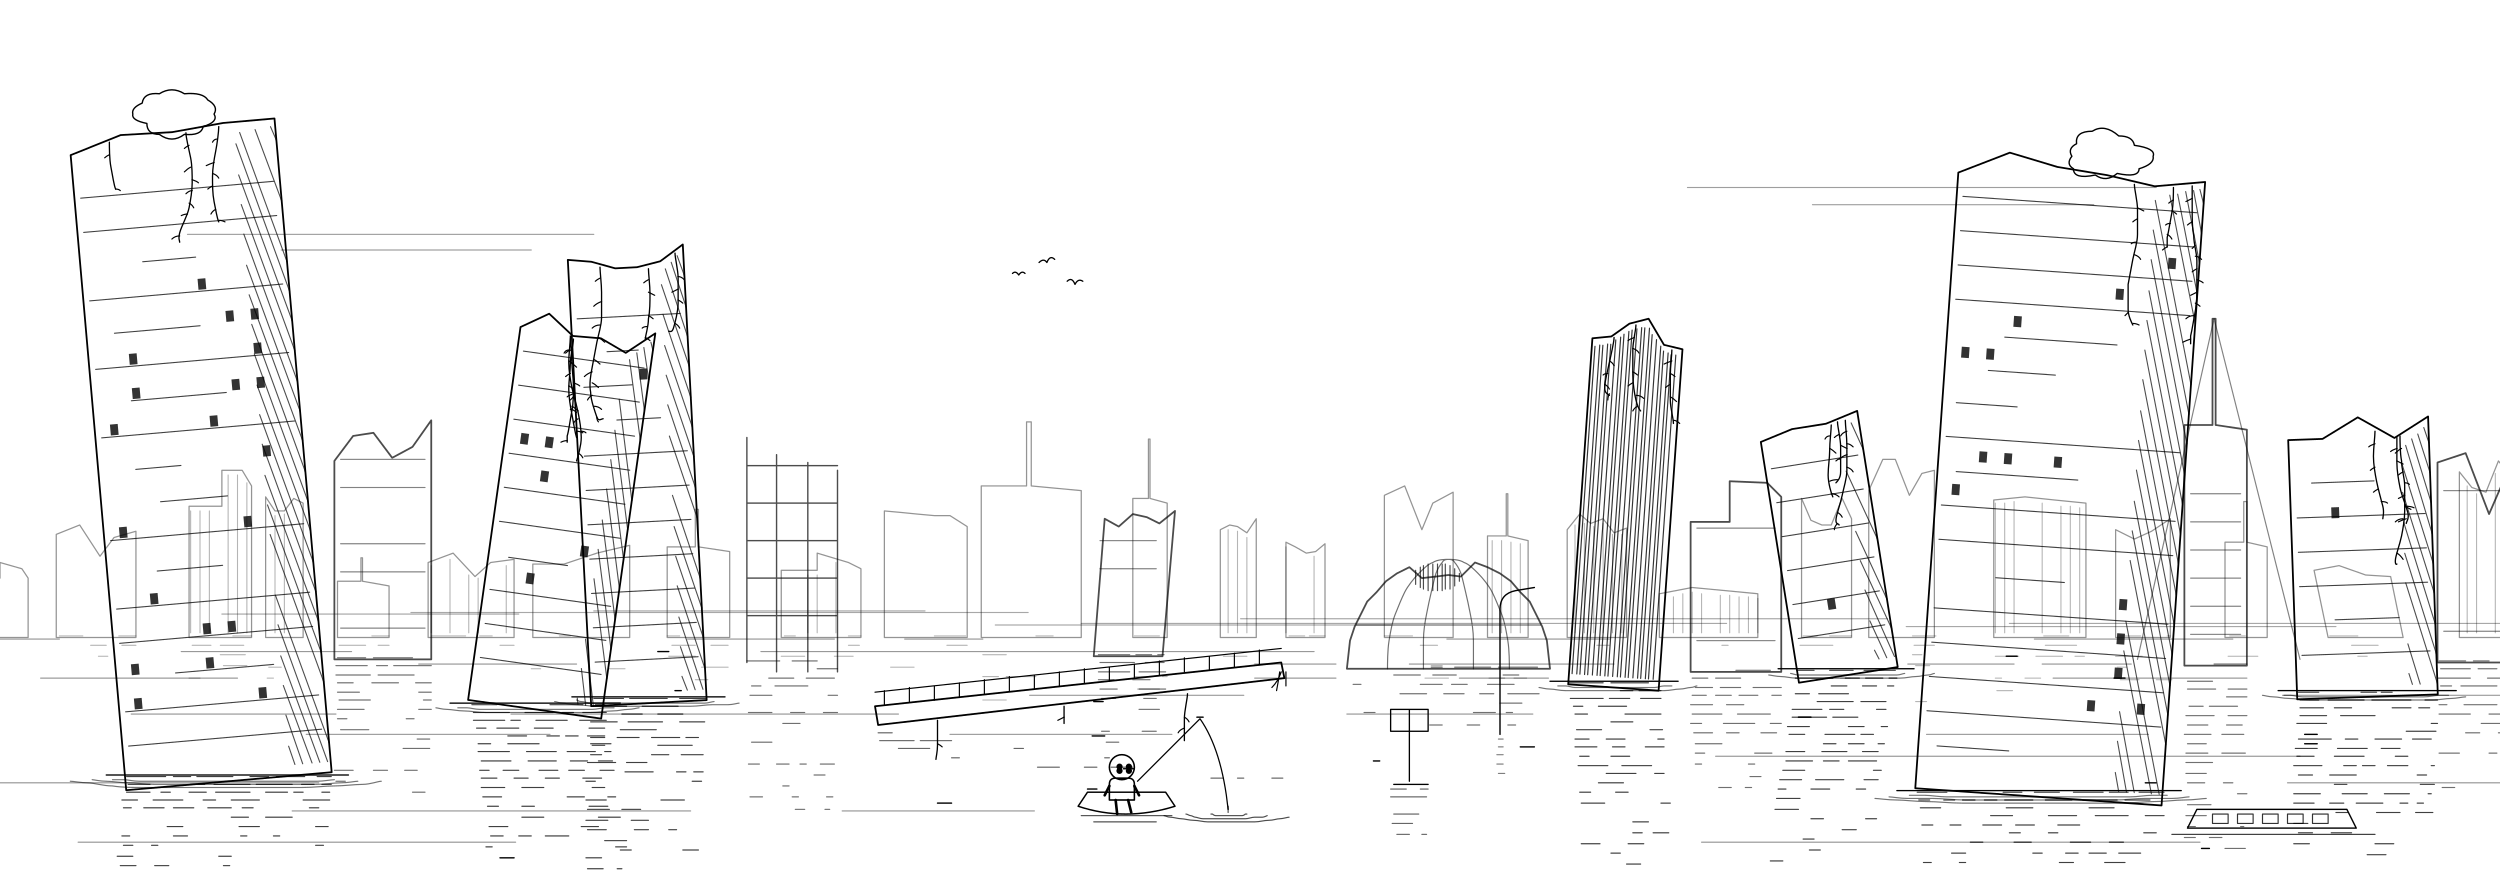
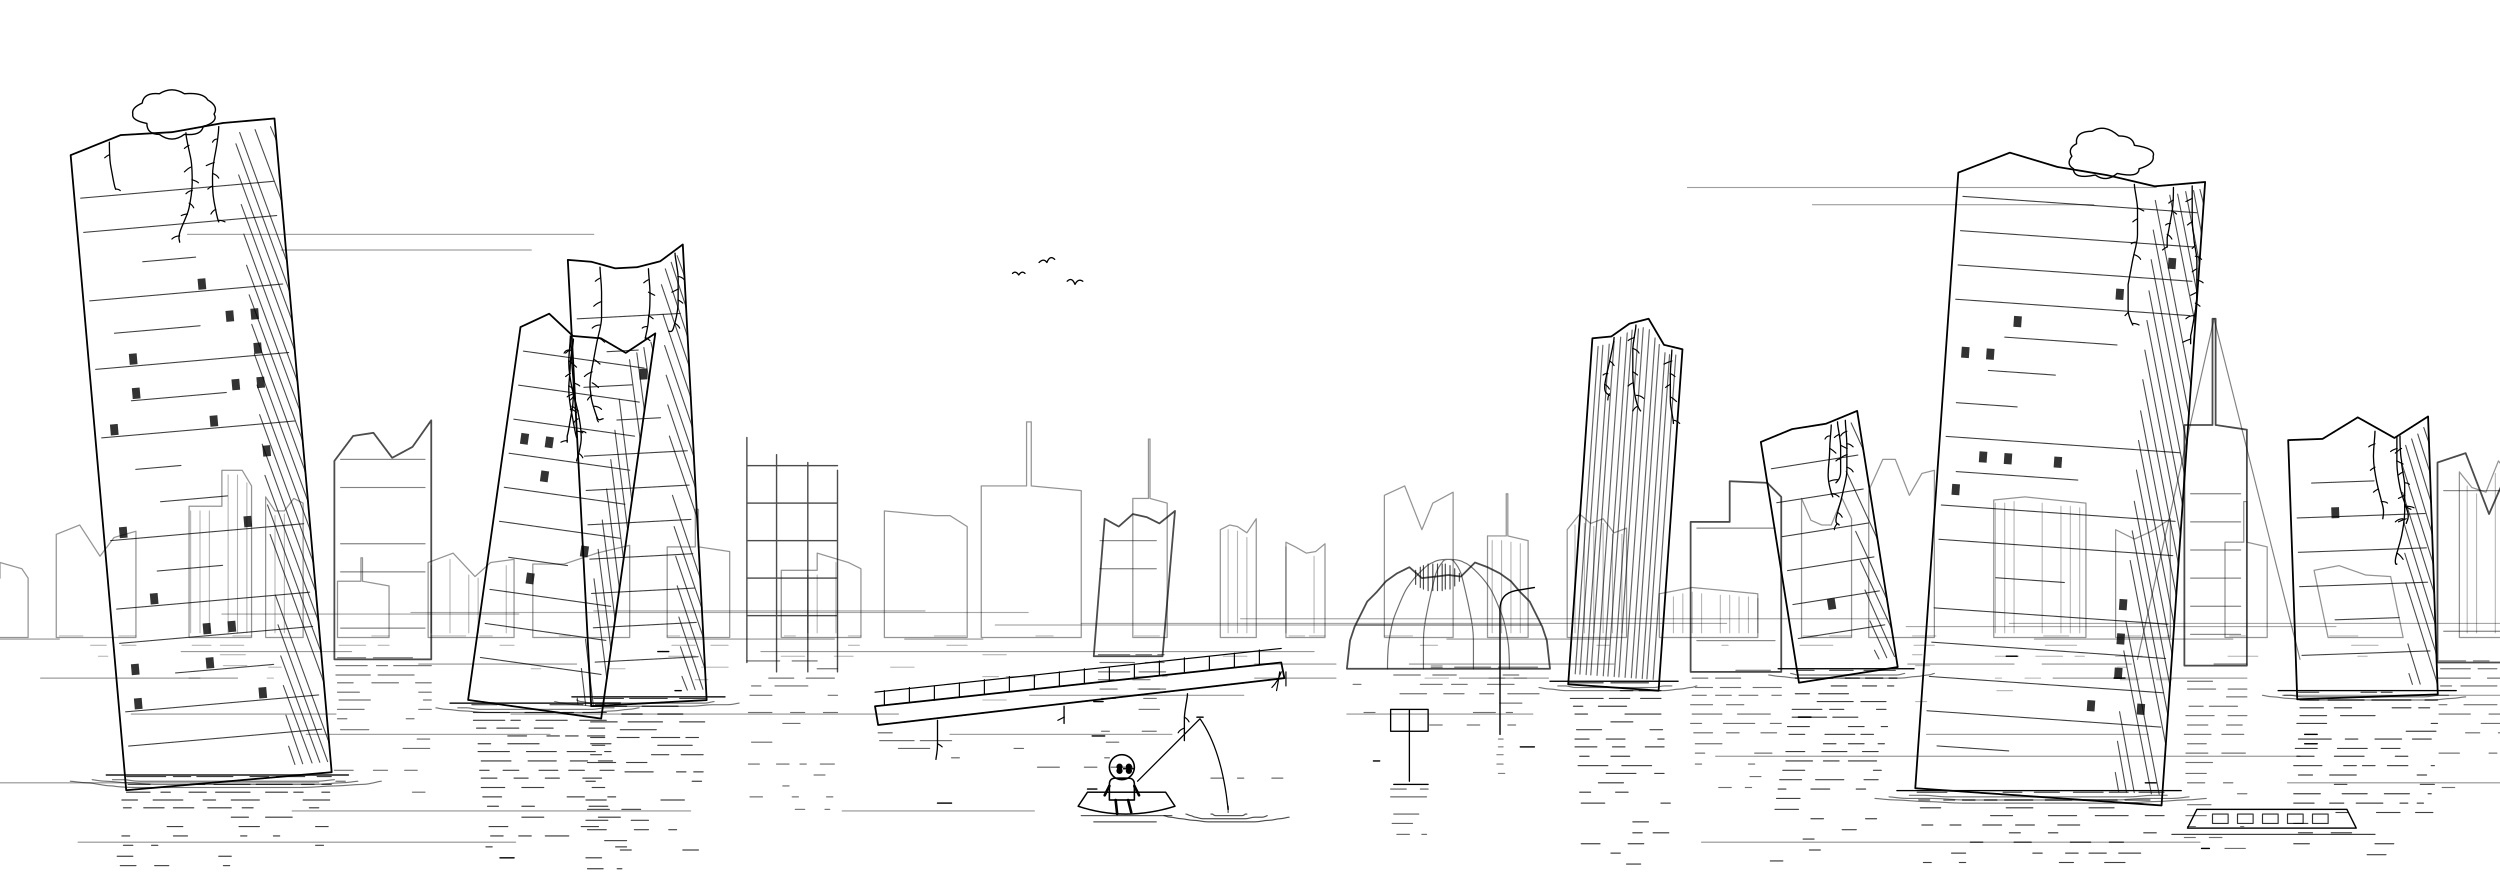
<svg xmlns="http://www.w3.org/2000/svg" class="o55-nier-art" viewBox="0 0 1600 560" preserveAspectRatio="xMidYMax slice" fill="none" stroke="currentColor" stroke-width="1.15" stroke-linecap="round" stroke-linejoin="round" data-scene="flooded">
  <path stroke-width=".75" stroke-opacity=".38" d="M120 150h260M180 160h160M1080 120h300M1160 131h180" />
  <path stroke-width=".7" stroke-opacity=".29" d="M38 407h15M76 407h11M58 413h10M78 413h9M63 420h6M149 407h12M123 413h12M141 413h15M141 419h16M143 426h15M121 434h7M172 427h8M171 434h4M238 407h11M217 413h17M242 413h7M276 407h22M307 407h8M320 413h9M358 407h7M340 428h6M390 428h10M427 407h8M430 413h15M455 413h11M428 420h17M449 427h17M445 435h8M502 407h7M543 407h8M543 413h7M500 420h15M534 420h12M598 407h20M606 413h13M570 427h15M663 407h11M629 419h15M629 433h10M644 433h19M629 448h15M726 407h16M726 433h11M744 433h3M728 441h14M783 420h15M825 407h10M838 407h10M886 407h18M909 413h11M916 426h7M912 434h15M953 434h10M969 434h8M1022 413h8M1102 413h4M1154 407h9M1171 407h14M1152 413h21M1178 434h6M1224 407h15M1225 413h13M1224 419h6M1226 426h9M1226 449h7M1308 407h16M1309 413h20M1277 420h15M1303 420h17M1328 420h6M1277 434h4M1296 434h10M1278 442h10M1357 407h13M1387 407h2M1354 420h17M1355 427h6M1357 435h12M1380 435h10M1427 407h10M1426 420h19M1491 407h18M1505 413h17M1509 420h6M1605 419h10M1612 433h5" />
  <path class="k" stroke-width=".8" stroke-opacity=".42" d="M-10 408L-10 370L0 370L0 360L14 364L18 370L18 408ZM36 408L36 342L51 336L64 356L73 344L87 340L87 408ZM121 408L121 324L142 324L142 301L155 301L161 311L161 408ZM170 408L170 318L176 327L182 327L188 319L194 322L194 408ZM216 408L216 372L231 372L231 357L232 357L232 372L249 375L249 408ZM274 408L274 360L290 354L304 369L314 360L329 358L329 408ZM341 408L341 361L361 361L382 354L403 349L403 408ZM427 408L427 350L445 350L445 326L447 326L447 350L467 353L467 408ZM500 408L500 365L523 365L523 354L543 360L551 364L551 408ZM566 408L566 327L577 328L587 329L598 330L608 330L619 337L619 408ZM628 408L628 311L657 311L657 270L660 270L660 311L692 314L692 408ZM725 408L725 319L735 319L735 281L736 281L736 319L747 322L747 408ZM781 408L781 339L787 336L792 337L798 341L804 332L804 408ZM823 408L823 347L829 350L836 354L842 353L848 348L848 408ZM886 408L886 317L899 311L910 339L917 322L930 315L930 408ZM952 408L952 343L964 343L964 316L965 316L965 343L978 346L978 408ZM1003 408L1003 339L1011 329L1018 335L1026 332L1033 341L1041 338L1041 408ZM1062 408L1062 380L1083 376L1104 378L1125 380L1125 408ZM1153 408L1153 319L1159 333L1166 336L1172 336L1179 319L1185 332L1185 408ZM1196 408L1196 314L1205 294L1213 294L1222 317L1230 303L1238 301L1238 408ZM1276 408L1276 320L1296 318L1315 320L1335 322L1335 408ZM1354 408L1354 339L1366 345L1377 340L1389 332L1389 408ZM1424 408L1424 347L1436 347L1436 321L1438 321L1438 347L1451 350L1451 408ZM1490 408L1481 365L1497 362L1514 368L1530 369L1538 408ZM1574 408L1574 302L1582 312L1591 315L1599 295L1607 305L1616 307L1616 408Z" />
  <path stroke-width=".7" stroke-opacity=".29" d="M158 309l0 96M152 304l0 101M146 304l0 101M134 327l0 78M128 327l0 78M122 327l0 78M182 329l0 76M176 330l0 75M324 362l0 43M306 370l0 35M300 368l0 37M288 358l0 47M276 362l0 43M535 360l0 45M523 368l0 37M517 368l0 37M798 344l0 61M792 340l0 65M786 339l0 66M841 356l0 49M823 350l0 55M973 348l0 57M967 347l0 58M961 346l0 59M955 346l0 59M1038 342l0 63M1032 342l0 63M1026 335l0 70M1020 337l0 68M1014 335l0 70M1008 336l0 69M1125 383l0 22M1119 382l0 23M1113 382l0 23M1107 381l0 24M1101 381l0 24M1089 380l0 25M1083 379l0 26M1077 380l0 25M1071 382l0 23M1331 325l0 80M1325 324l0 81M1319 324l0 81M1307 322l0 83M1289 321l0 84M1283 322l0 83M1277 322l0 83M1615 310l0 95M1609 309l0 96M1603 303l0 102M1597 303l0 102M1585 316l0 89M1579 311l0 94" />
  <path stroke-width=".75" stroke-opacity=".34" d="M142 393h190M1286 399h320M692 399h413M481 392h177M637 400h254M794 396h414M263 392h359M380 391h212M1220 401h275" />
  <path stroke-width=".75" stroke-opacity=".56" d="M703 419h20M727 419h10M741 419h4M704 424h22M733 424h12M703 430h20M729 430h17M703 435h10M725 435h11M704 441h11M729 441h17M705 447h9M732 447h8M729 454h13M705 468h5M731 468h9M708 475h8" />
  <path class="k" stroke-opacity=".7" d="M700 420L707 332L716 337L725 329L734 331L742 335L752 327L744 420Z" />
  <path stroke-width=".75" stroke-opacity=".49" d="M704 364h36M704 346h36" />
  <path stroke-width=".75" stroke-opacity=".56" d="M216 421h18M239 421h25M215 426h20M241 426h7M252 426h24M215 432h22M242 432h23M216 437h10M238 437h17M266 437h10M216 443h14M268 443h8M217 448h20M271 448h5M216 454h17M268 454h8M216 460h6M260 460h5M218 467h18M267 473h8M258 479h17M214 493h12M239 493h9M259 493h8M215 500h6M264 507h8" />
  <path class="k" stroke-opacity=".7" d="M214 422L214 295L226 279L239 277L251 293L264 286L276 269L276 422Z" />
  <path stroke-width=".75" stroke-opacity=".49" d="M218 402h54M218 366h54M218 348h54M218 312h54M218 294h54" />
  <path stroke-width=".75" stroke-opacity=".56" d="M478 423h21M507 423h16M523 428h13M492 434h16M516 434h18M481 439h6M496 439h21M480 445h14M530 445h6M479 456h15M506 456h9M527 456h9M501 463h11M481 475h13M479 489h7M497 489h8M512 489h4M525 489h9M521 496h7M501 503h4M480 510h8M507 510h4M529 510h4M509 518h6M528 518h3" />
  <path stroke-width=".9" stroke-opacity=".7" d="M478 280v144M497 291v139M517 296v134M536 301v129M478 298h58M478 322h58M478 346h58M478 370h58M478 394h58" />
  <path stroke-width=".75" stroke-opacity=".56" d="M1561 423h17M1583 423h10M1602 423h18M1562 428h19M1586 428h12M1560 434h21M1592 434h15M1562 439h7M1575 439h23M1561 451h5M1577 451h21M1603 451h7M1561 457h20M1593 457h13M1611 457h5M1588 463h17M1578 469h9M1599 469h18M1561 482h13M1593 482h5M1563 504h8M1611 504h6" />
  <path class="k" stroke-opacity=".7" d="M1560 424L1560 296L1578 290L1593 329L1603 306L1620 294L1620 424Z" />
  <path stroke-width=".75" stroke-opacity=".49" d="M1564 404h52M1564 314h52" />
  <path stroke-width=".75" stroke-opacity=".56" d="M1417 425h21M1400 436h16M1400 441h18M1426 441h12M1425 446h13M1401 452h9M1414 452h18M1399 458h18M1426 458h12M1400 464h13M1425 464h10M1398 470h17M1422 470h14M1400 476h12M1399 482h14M1422 482h15M1399 488h17M1399 495h13M1400 501h11M1423 501h6M1432 508h6M1400 515h15M1399 522h13M1400 529h5M1434 529h2M1398 536h7M1414 536h8M1424 543h13" />
  <path class="k" stroke-opacity=".7" d="M1398 426L1398 272L1416 272L1416 204L1418 204L1418 272L1438 275L1438 426Z" />
  <path stroke-width=".75" stroke-opacity=".49" d="M1402 406h32M1402 388h32M1402 370h32M1402 352h32M1402 334h32M1402 316h32" />
  <path stroke-width=".75" stroke-opacity=".49" d="M1417 204L1368 422M1417 204L1472 422" />
  <path stroke-width=".75" stroke-opacity=".56" d="M916 427h7M931 427h23M959 427h25M892 432h17M917 432h15M962 432h10M866 438h5M909 438h14M929 438h10M952 438h17M896 444h17M924 444h13M947 444h9M965 444h20M960 450h14M873 456h7M943 456h14M964 456h4M915 464h8M939 464h8M965 464h5" />
  <path class="k" stroke-opacity=".7" d="M862 428L863 419L864 410L867 401L871 393L875 385L881 379L887 372L894 367L902 363L910 370L919 369L927 368L935 369L944 360L952 363L960 367L967 372L973 379L979 385L983 393L987 401L990 410L991 419L992 428Z" />
  <path stroke-width=".75" stroke-opacity=".56" d="M888 428c0-3 0-12 1-18 1-6 2-12 4-17 2-5 4-10 6-14 2-4 6-9 9-12 3-3 6-6 9-7 3-2 8-2 10-2M911 428c0-3 0-12 0-18 0-6 1-12 2-17 1-5 2-10 3-14 1-4 2-9 3-12 1-3 3-6 4-7 1-2 3-2 4-2M943 428c0-3 0-12 0-18 0-6-1-12-2-17-1-5-2-10-3-14-1-4-2-9-3-12-1-3-3-6-4-7-1-2-3-2-4-2M966 428c0-3 0-12-1-18-1-6-2-12-4-17-2-5-4-10-6-14-2-4-6-9-9-12-3-3-6-6-9-7-3-2-8-2-10-2M868 400h118" />
  <path stroke-width=".75" stroke-opacity=".7" d="M934 367l0 5M931 364l0 11M928 362l0 15M925 361l0 16M923 361l0 17M920 361l0 17M917 361l0 17M914 361l0 17M911 362l0 15M909 363l0 13M906 365l0 9" />
  <path stroke-width=".75" stroke-opacity=".56" d="M1111 429h22M1083 434h10M1098 434h16M1085 440h11M1101 440h13M1122 440h18M1083 445h9M1098 445h10M1113 445h12M1134 445h6M1082 451h14M1105 451h11M1083 457h19M1112 457h21M1082 463h7M1103 463h20M1133 463h7M1084 469h12M1105 469h8M1127 469h10M1085 476h17M1085 482h6M1123 482h11M1085 489h4M1119 489h4M1120 497h7M1100 504h8M1117 504h4" />
  <path class="k" stroke-opacity=".7" d="M1082 430L1082 334L1107 334L1107 308L1131 309L1140 318L1140 430Z" />
  <path stroke-width=".75" stroke-opacity=".49" d="M1086 410h50M1086 338h50" />
  <path stroke-width=".75" stroke-opacity=".75" d="M1150 429h11M1171 429h15M1193 429h20M1149 434h24M1181 434h9M1194 434h11M1209 434h5M1172 439h10M1192 439h9M1208 439h4M1149 444h9M1164 444h19M1163 449h23M1191 449h16M1147 454h19M1171 454h9M1201 454h6M1147 459h22M1173 459h16M1144 465h14M1183 465h10M1204 465h4M1145 470h10M1168 470h19M1191 470h8M1167 476h8M1183 476h10M1202 476h4M1143 481h12M1166 481h16M1192 481h10M1143 487h17M1167 487h10M1183 487h18M1141 493h14M1199 493h5M1139 499h14M1162 499h18M1193 499h9M1138 505h5M1159 505h12M1188 505h6M1137 511h15M1136 518h15M1159 524h8M1194 524h7M1179 531h9M1154 537h7M1158 544h7M1133 551h8" />
  <g transform="rotate(-9 1182 426)">
    <path class="k" d="M1150 432L1150 276L1171 271L1193 271L1214 266L1214 432Z" />
    <path stroke-width=".7" stroke-opacity=".75" d="M1154 404h56M1154 382h56M1154 360h56M1154 338h56M1154 316h56M1154 294h56" />
    <path fill="currentColor" stroke="none" fill-opacity=".8" d="M1176 382h5v7h-5Z" />
    <path stroke-width=".7" stroke-opacity=".7" d="M1209 273l5 18M1201 303l13 46M1201 342l13 46M1201 361l13 46M1201 380l12 45M1201 400l7 25M1201 419l2 6" />
  </g>
  <path stroke-width=".85" d="M1138 428h87" />
  <path stroke-width=".85" d="M1181 269c0 3 1 11 1 16 0 5 0 11 0 16 0 5-2 11-3 16-1 5-4 13-4 16 0 3 2 2 2 3M1172 272c0 3-1 11-1 16 0 5-1 11-1 16 0 5 2 12 3 14M1176 270c0 3 2 11 2 16 0 5 0 12 0 16 0 4-2 6-3 7" />
  <path stroke-width=".75" d="M1182 276q-3 1 -4 3M1182 284q2 0 4 2M1182 291q-3 1 -5 3M1182 299q3 1 4 3M1176 328q2 1 3 3M1176 335q-2 2 -2 4M1171 279q-2 0 -3 2M1171 287q2 1 4 3M1172 316q3 0 5 2M1177 278q-2 1 -3 2M1178 285q2 1 4 2M1178 293q-2 1 -3 2M1176 307q-3 0 -5 1" />
  <path stroke-width=".75" stroke-opacity=".75" d="M1004 437h22M1031 437h24M1037 442h8M1049 442h14M1005 447h21M1030 447h13M1050 447h13M1007 452h6M1023 452h18M1008 457h8M1040 457h23M1031 462h14M1009 467h16M1056 467h8M1008 473h9M1028 473h12M1061 473h4M1008 478h14M1032 478h8M1053 478h12M1011 484h6M1031 484h12M1010 490h19M1038 490h19M1028 495h19M1059 495h6M1023 501h16M1011 507h7M1034 507h8M1012 514h15M1063 514h6M1045 526h10M1045 533h6M1058 533h10M1012 540h12M1042 540h10M1031 546h6M1041 553h9" />
  <g transform="rotate(4 1033 434)">
    <path class="k" d="M1004 440L1004 218L1016 216L1027 207L1039 203L1050 219L1062 221L1062 440Z" />
-     <path stroke-width=".75" stroke-opacity=".8" d="M1058 225l0 208M1055 225l0 208M1053 224l0 209M1050 223l0 210M1048 220l0 213M1045 216l0 217M1042 213l0 220M1040 209l0 224M1037 209l0 224M1035 209l0 224M1032 210l0 223M1029 211l0 222M1027 212l0 221M1024 214l0 219M1022 216l0 217M1019 218l0 215M1016 221l0 212M1014 221l0 212M1011 222l0 211M1009 222l0 211M1006 223l0 210" />
+     <path stroke-width=".75" stroke-opacity=".6" d="M1058 225l0 208M1054 225l0 208M1051 224l0 209M1047 219l0 214M1044 215l0 218M1040 210l0 223M1036 209l0 224M1033 210l0 223M1029 211l0 222M1026 213l0 220M1022 216l0 217M1018 219l0 214M1015 221l0 212M1011 222l0 211M1008 223l0 210" />
    <path class="k" stroke="none" d="M1014 268h8v12h-8ZM1014 320h8v12h-8ZM1014 372h8v12h-8ZM1032 242h8v12h-8ZM1032 320h8v12h-8Z" />
  </g>
  <path stroke-width=".85" d="M992 436h82" />
  <path stroke-width=".85" d="M1033 216c0 3-2 11-3 16-1 5-3 12-3 16 0 4 2 4 3 5M1047 208c0 3-2 11-2 16 0 5 0 11 0 16 0 5 1 12 2 16 1 4 2 6 3 7M1070 224c0 3-1 11-1 16 0 5 0 11 0 16 0 5 2 12 2 15" />
  <path stroke-width=".75" d="M1030 231q2 1 3 3M1029 239q-2 0 -3 1M1027 246q2 1 3 3M1030 252q-1 2 -1 4M1046 216q-3 1 -4 2M1045 223q3 1 4 3M1045 238q2 1 3 2M1045 245q-2 1 -3 2M1047 253q3 0 5 2M1048 260q-2 1 -3 3M1070 231q-3 1 -5 2M1069 239q2 1 3 2M1069 246q-2 1 -3 2M1069 254q2 1 4 3M1071 269q2 0 4 2" />
  <path stroke-width=".75" stroke-opacity=".75" d="M1471 443h13M1511 443h10M1524 443h7M1472 448h12M1490 448h23M1518 448h25M1552 448h8M1472 453h15M1494 453h11M1531 453h12M1548 453h7M1472 458h17M1498 458h22M1470 463h19M1556 463h4M1540 468h19M1471 473h21M1501 473h8M1520 473h17M1544 473h12M1469 479h14M1496 479h19M1524 479h12M1470 484h11M1494 484h19M1533 484h8M1468 490h18M1500 490h8M1512 490h8M1528 490h13M1556 490h2M1471 496h9M1491 496h17M1547 496h6M1494 502h8M1549 502h9M1468 508h17M1499 508h16M1526 508h16M1554 508h2M1468 514h13M1491 514h9M1508 514h17M1536 514h5M1547 514h4M1495 520h8M1521 520h15M1546 520h11M1468 527h9M1471 533h9M1492 533h13M1468 540h10M1520 540h12M1515 547h12" />
  <g transform="rotate(-2 1515 440)">
    <path class="k" d="M1470 446L1470 280L1492 280L1515 267L1538 281L1560 268L1560 446Z" />
    <path stroke-width=".7" stroke-opacity=".75" d="M1474 418h82M1496 396h41M1474 374h82M1474 352h82M1474 330h82M1484 308h40" />
    <path fill="currentColor" stroke="none" fill-opacity=".8" d="M1496 324h5v7h-5Z" />
    <path stroke-width=".7" stroke-opacity=".7" d="M1557 275l3 10M1553 279l7 25M1549 282l11 41M1545 286l15 57M1542 297l18 65M1542 316l18 65M1542 335l18 66M1542 355l18 65M1542 374l18 65M1542 413l7 26M1542 432l2 7" />
  </g>
  <path stroke-width=".85" d="M1458 442h114" />
  <path stroke-width=".85" d="M1534 280c0 3 0 11 0 16 0 5 1 11 2 16 1 5 4 12 5 16 1 4-1 6-1 7M1520 276c0 3-1 11-1 16 0 5 1 11 2 16 1 5 3 12 4 16 1 4 0 7 0 8M1536 279c0 3 0 11 1 16 0 5 2 11 2 16 0 5 0 11 0 16 0 5-1 11-2 16-1 5-4 13-4 16 0 3 1 2 1 2" />
  <path stroke-width=".75" d="M1534 287q-3 1 -4 2M1534 295q2 1 4 2M1540 324q3 0 5 1M1540 332q-3 1 -5 2M1520 284q-3 1 -4 2M1520 299q-2 1 -3 2M1522 313q-2 1 -3 2M1524 321q3 0 4 1M1537 287q-2 1 -4 3M1538 302q-2 1 -3 2M1539 309q2 0 3 1M1539 317q-2 1 -4 2M1539 324q2 1 4 2M1538 332q-3 0 -5 2M1534 354q2 1 4 4" />
  <path stroke-width=".75" stroke-opacity=".75" d="M380 447h19M403 447h24M435 447h17M379 452h22M411 452h23M398 457h13M421 457h16M378 462h17M402 462h22M435 462h16M397 467h23M378 472h9M395 472h14M417 472h18M439 472h8M379 477h8M421 477h22M378 483h7M417 483h11M436 483h14M376 488h18M401 488h13M400 494h18M433 494h6M444 494h6M375 500h6M443 500h6M375 512h13M423 512h15M376 518h14M398 518h12M375 525h14M404 525h11M376 531h12M406 531h9M428 531h5M387 538h14M397 544h7M437 544h10" />
  <g transform="rotate(-3 415 444)">
    <path class="k" d="M378 450L378 164L393 166L408 171L422 171L437 168L452 158L452 450Z" />
    <path stroke-width=".7" stroke-opacity=".75" d="M382 422h66M382 400h66M382 378h66M382 356h66M382 334h66M382 312h66M382 290h66M404 268h28M384 246h31M400 224h20M382 202h66" />
    <path fill="currentColor" stroke="none" fill-opacity=".8" d="M420 236h5v7h-5Z" />
    <path stroke-width=".7" stroke-opacity=".7" d="M448 165l4 13M444 169l8 29M440 173l12 44M437 183l15 53M437 202l15 54M437 222l15 53M437 241l15 53M437 260l15 54M437 280l15 53M437 318l15 54M437 338l15 53M437 357l15 53M437 376l15 54M437 396l13 47M437 415l8 28M437 434l3 9" />
  </g>
  <path stroke-width=".85" d="M366 446h98" />
  <path stroke-width=".85" d="M432 162c0 3 2 11 2 16 0 5 0 11 0 16 0 5-2 13-3 16-1 3-2 2-3 2M384 171c0 3 1 11 1 16 0 5 0 11 0 16 0 5-2 11-3 16-1 5-2 11-3 16-1 5-2 11-1 16 0 5 3 13 4 16 1 3 3 1 4 1M415 172c0 3 1 11 1 16 0 5 0 11-1 16 0 5-2 11-2 13" />
  <path stroke-width=".75" d="M434 177q2 0 4 2M434 185q-2 1 -4 2M434 192q2 1 3 2M432 207q2 1 3 3M384 178q-2 1 -3 2M385 193q-3 1 -5 3M384 208q-3 0 -5 2M383 216q2 1 4 3M380 230q2 1 4 3M379 238q-3 1 -5 3M379 245q2 1 4 3M379 253q-2 1 -3 3M380 260q3 0 5 2M382 267q0 2 1 3M415 179q-2 1 -3 2M415 187q2 1 4 2M415 202q2 1 3 2M414 209q-2 0 -3 1M413 216q2 1 3 2" />
  <path stroke-width=".75" stroke-opacity=".75" d="M302 451h16M352 451h21M381 451h6M303 456h23M336 456h18M360 456h7M373 456h15M303 461h20M327 461h6M343 461h20M371 461h17M305 466h6M318 466h14M342 466h12M377 466h10M325 471h12M350 471h8M362 471h8M376 471h11M306 476h8M325 476h20M378 476h13M306 481h20M337 481h19M363 481h18M387 481h4M308 487h19M338 487h18M365 487h11M383 487h9M307 493h6M322 493h10M345 493h12M364 493h10M384 493h9M308 498h10M329 498h9M349 498h9M373 498h12M308 504h15M334 504h14M379 504h8M309 510h12M363 510h11M389 510h5M312 516h7M334 516h8M377 516h12M334 523h14M383 523h14M313 529h12M372 529h11M314 535h8M332 535h8M349 535h15M311 542h4M394 542h7M375 549h10M376 556h10M395 556h3" />
  <g transform="rotate(8 343 448)">
    <path class="k" d="M300 454L300 213L317 202L334 214L352 213L369 220L386 205L386 454Z" />
    <path stroke-width=".7" stroke-opacity=".75" d="M304 426h78M304 404h78M304 382h78M313 360h38M304 338h78M304 316h78M304 294h78M304 272h78M304 250h78M304 228h78" />
    <path fill="currentColor" stroke="none" fill-opacity=".8" d="M310 280h5v7h-5ZM326 280h5v7h-5ZM326 302h5v7h-5ZM326 368h5v7h-5ZM358 346h5v7h-5Z" />
    <path stroke-width=".7" stroke-opacity=".7" d="M384 211l2 5M380 215l6 20M376 219l10 36M372 224l14 50M369 250l17 63M369 270l17 62M369 289l17 62M369 308l17 62M369 328l17 62M369 347l17 62M369 366l17 62M369 405l11 42M369 424l6 23M369 443l1 4" />
  </g>
  <path stroke-width=".85" d="M288 450h109" />
  <path stroke-width=".85" d="M365 215c0 3 1 11 1 16 0 5 1 11 1 16 0 5 0 11-1 16-1 5-2 13-3 16 0 3 0 3 0 4M367 217c0 3-2 11-2 16 0 5-1 11-1 16 0 5 1 11 2 16 1 5 2 12 3 15M365 216c0 3-1 11-1 16 0 5 1 11 2 16 1 5 3 11 4 16 1 5 2 11 2 16 0 5-2 12-3 15" />
  <path stroke-width=".75" d="M367 245q3 1 4 2M367 252q-3 1 -4 2M366 260q2 1 4 3M363 282q-2 0 -4 1M366 224q-2 0 -4 2M365 232q2 1 4 3M364 247q2 1 3 2M365 262q2 0 4 2M369 276q2 0 4 1M364 224q-2 0 -3 2M364 231q2 1 3 2M365 239q-2 1 -3 2M367 254q-1 1 -2 2M370 268q-2 1 -3 3M372 276q2 0 3 1M370 290q2 1 3 3" />
  <path stroke-width=".75" stroke-opacity=".75" d="M81 497h25M111 497h11M126 497h23M160 497h12M177 497h18M203 497h9M82 502h14M122 502h9M137 502h23M164 502h23M193 502h8M206 502h6M81 507h15M103 507h6M121 507h11M138 507h22M170 507h14M188 507h6M206 507h5M78 512h10M98 512h19M130 512h8M148 512h18M194 512h17M79 517h5M92 517h13M111 517h13M133 517h15M155 517h7M198 517h6M148 523h11M170 523h17M107 529h10M153 529h13M202 529h8M78 535h5M111 535h9M154 535h4M175 535h4M79 541h6M97 541h4M202 541h5M75 548h10M140 548h8M77 554h10M99 554h9M143 554h4" />
  <g transform="rotate(-5 146 494)">
    <path class="k" d="M80 500L80 92L113 82L146 83L179 80L212 80L212 500Z" />
    <path stroke-width=".7" stroke-opacity=".75" d="M84 472h124M84 450h124M118 428h63M84 406h124M84 384h124M112 362h42M84 340h124M118 318h43M104 296h29M84 274h124M105 252h61M84 230h124M98 208h55M84 186h124M120 164h34M84 142h124M84 120h124" />
    <path fill="currentColor" stroke="none" fill-opacity=".8" d="M90 266h5v7h-5ZM90 332h5v7h-5ZM90 420h5v7h-5ZM90 442h5v7h-5ZM106 222h5v7h-5ZM106 244h5v7h-5ZM106 376h5v7h-5ZM138 398h5v7h-5ZM138 420h5v7h-5ZM154 178h5v7h-5ZM154 266h5v7h-5ZM154 398h5v7h-5ZM170 200h5v7h-5ZM170 244h5v7h-5ZM170 332h5v7h-5ZM170 442h5v7h-5ZM186 200h5v7h-5ZM186 222h5v7h-5ZM186 244h5v7h-5ZM186 288h5v7h-5Z" />
    <path stroke-width=".7" stroke-opacity=".7" d="M209 85l3 9M199 86l13 47M189 87l23 85M186 94l26 97M186 114l26 96M186 133l26 96M186 152l26 97M186 172l26 96M186 191l26 96M186 210l26 97M186 229l26 97M186 249l26 96M186 268l26 97M186 287l26 97M186 307l26 96M186 326l26 97M186 345l26 97M186 384l26 97M186 403l24 90M186 423l19 70M186 442l14 51M186 461l8 32M186 481l3 12" />
  </g>
  <path stroke-width=".85" d="M68 496h155" />
  <path stroke-width=".85" d="M119 85c0 3 2 11 3 16 1 5 1 11 1 16 0 5-1 11-2 16-1 5-5 12-6 16-1 4 0 5 0 6M140 81c0 3-1 11-2 16-1 5-2 11-2 16 0 5 0 11 1 16 1 5 2 11 3 13M70 91c0 3 0 11 1 16 1 5 2 12 3 14" />
  <path stroke-width=".75" d="M121 93q-2 1 -3 2M122 107q-2 1 -4 3M123 115q3 1 4 2M123 122q-2 0 -4 2M121 130q2 1 3 3M120 137q-2 0 -4 1M115 151q-3 0 -5 2M139 89q-2 0 -3 2M137 104q-3 1 -5 2M136 111q3 1 4 3M136 119q-2 1 -3 2M138 134q-2 1 -3 3M140 141q2 0 4 1M70 99q-2 1 -3 2M74 121q2 0 3 1" />
  <path class="k" stroke-width=".9" d="M137 73Q140 78 130 81Q129 87 118 86Q110 92 102 86Q94 86 94 79Q84 77 85 73Q84 69 91 66Q92 59 102 60Q110 55 118 60Q130 59 133 64Q140 68 137 73Z" />
  <path stroke-width=".75" stroke-opacity=".75" d="M1227 507h19M1282 507h12M1302 507h16M1327 507h19M1350 507h12M1369 507h16M1228 512h7M1244 512h7M1256 512h8M1270 512h8M1283 512h18M1309 512h17M1333 512h22M1360 512h16M1229 517h13M1284 517h17M1337 517h16M1274 522h14M1311 522h18M1341 522h21M1373 522h12M1230 528h7M1248 528h7M1269 528h12M1290 528h12M1317 528h14M1286 533h7M1311 533h6M1372 533h8M1261 539h8M1289 539h11M1325 539h13M1350 539h9M1249 546h9M1301 546h6M1322 546h8M1337 546h11M1356 546h14M1231 552h5M1254 552h4M1318 552h9M1347 552h13" />
  <g transform="rotate(4 1305 504)">
    <path class="k" d="M1226 510L1226 115L1258 100L1289 107L1321 110L1352 115L1384 110L1384 510Z" />
    <path stroke-width=".7" stroke-opacity=".75" d="M1238 482h46M1230 460h150M1230 438h150M1230 416h150M1230 394h150M1268 372h44M1230 350h150M1230 328h150M1238 306h78M1230 284h150M1235 262h39M1254 240h43M1263 218h72M1230 196h150M1230 174h150M1230 152h150M1230 130h150" />
    <path fill="currentColor" stroke="none" fill-opacity=".8" d="M1236 226h5v7h-5ZM1236 314h5v7h-5ZM1252 226h5v7h-5ZM1252 292h5v7h-5ZM1268 204h5v7h-5ZM1268 292h5v7h-5ZM1300 292h5v7h-5ZM1332 182h5v7h-5ZM1332 446h5v7h-5ZM1348 380h5v7h-5ZM1348 402h5v7h-5ZM1348 424h5v7h-5ZM1364 160h5v7h-5ZM1364 446h5v7h-5Z" />
    <path stroke-width=".7" stroke-opacity=".7" d="M1381 115l3 9M1377 116l7 27M1372 117l12 45M1367 119l17 63M1362 120l22 81M1353 124l31 116M1353 143l31 116M1353 162l31 116M1353 182l31 116M1353 201l31 116M1353 220l31 116M1353 239l31 116M1353 259l31 116M1353 278l31 116M1353 297l31 116M1353 317l31 116M1353 336l31 116M1353 355l31 116M1353 394l29 109M1353 413l24 90M1353 452l13 51M1353 471l8 32M1353 491l3 12" />
  </g>
  <path stroke-width=".85" d="M1214 506h182" />
  <path stroke-width=".85" d="M1391 120c0 3 0 11-1 16-1 5-2 12-3 16 0 4 0 5 0 6M1366 118c0 3 2 11 2 16 0 5 0 11 0 16 0 5-2 11-3 16-1 5-2 11-3 16 0 5 0 12 0 16 0 4 2 8 3 10M1403 119c0 3 0 11 0 16 0 5 0 11 1 16 0 5 2 11 2 16 0 5 0 11 0 16 0 5 0 11-1 16-1 5-2 12-3 16 0 4 0 4 0 5" />
  <path stroke-width=".75" d="M1391 128q-2 1 -3 2M1390 135q2 1 3 2M1389 143q-2 0 -3 1M1387 150q2 1 3 3M1387 158q-2 1 -3 2M1368 133q2 1 4 2M1368 140q-2 1 -3 2M1367 155q-2 0 -3 1M1366 163q3 1 4 3M1362 200q-1 1 -2 2M1365 207q2 0 4 1M1403 127q-2 1 -4 2M1403 142q-2 1 -3 2M1405 157q-1 1 -2 2M1405 164q2 0 4 2M1406 172q-2 1 -3 2M1406 179q3 1 4 2M1406 187q-2 1 -4 2M1405 194q2 1 3 2M1404 202q-3 0 -5 2M1402 217q-3 1 -5 2" />
  <path class="k" stroke-width=".9" d="M1378 100Q1379 105 1369 108Q1369 114 1355 111Q1348 117 1341 112Q1327 115 1327 108Q1322 105 1326 100Q1323 95 1329 92Q1328 84 1339 84Q1347 79 1356 87Q1365 87 1366 93Q1380 95 1378 100Z" />
  <path stroke-width=".75" stroke-opacity=".55" d="M1219 431c-1 0-3 1-5 1-2 0-5 0-7 0-2 0-4 0-7 0-3 0-6 0-9 0-3 0-6 0-9 0-3 0-6 0-9 0-3 0-5 0-8 0-3 0-6 0-8 0-2 0-4 0-6 0-2 0-4-1-5-1M1238 431c-1 0-2 1-4 1-2 0-5 1-8 1-3 0-6 1-10 1-4 0-8 0-12 0-4 0-8 0-13 0-5 0-10 0-15 0-5 0-9 0-13 0-4 0-9 0-13 0-4 0-7-1-10-1-3 0-7-1-8-1M1070 439c-1 0-3 0-5 0-2 0-4 1-6 1-2 0-4 0-7 0-3 0-6 0-9 0-3 0-6 0-9 0-3 0-6 0-9 0-3 0-6 0-9 0-3 0-6 0-8 0-2 0-4-1-6-1-2 0-4 0-5 0M1086 439c-1 0-2 1-4 1-2 0-4 1-7 1-3 0-6 1-10 1-4 0-8 0-12 0-4 0-9 0-13 0-4 0-9 0-13 0-4 0-9 0-13 0-4 0-8 0-12 0-4 0-7-1-10-1-3 0-6-1-7-1M1567 445c-1 0-3 0-6 0-3 0-6 1-10 1-4 0-7 0-11 0-4 0-9 0-14 0-5 0-9 0-14 0-5 0-10 0-14 0-4 0-9 0-13 0-4 0-8 0-11 0-3 0-6-1-8-1-2 0-4 0-5 0M1578 446c-2 0-6 1-9 1-4 0-8 1-12 1-4 0-9 0-14 0-5 0-10 0-16 0-6 0-11 0-17 0-6 0-12 0-17 0-5 0-10 0-15 0-5 0-9-1-13-1-4 0-7-1-10-1-3 0-6-1-7-1M457 449c-1 0-4 1-6 1-2 0-6 0-9 0-3 0-6 0-10 0-4 0-8 0-12 0-4 0-8 0-12 0-4 0-7 0-11 0-4 0-8 0-11 0-3 0-6 0-8 0-2 0-4-1-6-1-2 0-2-1-3-1M473 450c-1 0-4 1-7 1-3 0-6 0-10 0-4 0-9 1-14 1-5 0-10 0-15 0-5 0-11 0-16 0-5 0-10 0-15 0-5 0-10 0-15 0-4 0-8-1-12-1-4 0-7-1-9-1-2 0-4-1-5-1M393 453c-1 0-4 0-6 0-2 0-5 1-8 1-3 0-7 0-11 0-4 0-8 0-12 0-4 0-9 0-13 0-4 0-9 0-13 0-4 0-8 0-12 0-4 0-8 0-11 0-3 0-6-1-8-1-2 0-5 0-6 0M409 453c-1 0-4 1-7 1-3 0-6 1-10 1-4 0-9 1-14 1-5 0-10 0-16 0-6 0-11 0-17 0-6 0-11 0-17 0-6 0-12 0-17 0-5 0-10-1-14-1-4 0-8-1-11-1-3 0-6-1-7-1M214 499c-2 0-7 1-11 1-4 0-8 0-13 0-5 0-11 0-17 0-6 0-12 0-18 0-6 0-12 0-18 0-6 0-12 0-18 0-6 0-11 0-16 0-5 0-10 0-14 0-4 0-7-1-10-1-3 0-6 0-7 0M229 500c-2 0-6 1-11 1-4 0-10 1-16 1-6 0-12 0-18 0-6 0-14 0-21 0-7 0-15 0-22 0-7 0-15 0-22 0-7 0-14 0-20 0-6 0-12-1-17-1-5 0-10-1-14-1-4 0-8-1-9-1M244 500c-2 0-7 2-12 2-5 0-12 1-18 1-6 0-13 1-21 1-8 0-16 0-25 0-8 0-18 0-26 0-8 0-17 0-25 0-8 0-16 0-24 0-8 0-15 0-21-1-6 0-12-2-16-2-4 0-9-1-11-1M1387 509c-2 0-6 0-10 0-4 0-9 1-14 1-5 0-12 0-18 0-6 0-12 0-19 0-7 0-14 0-21 0-7 0-14 0-21 0-7 0-14 0-20 0-6 0-13 0-18 0-5 0-10-1-14-1-4 0-8 0-10 0M1401 510c-2 0-6 1-11 1-5 0-11 0-17 0-6 0-13 1-20 1-7 0-15 0-23 0-8 0-17 0-25 0-8 0-16 0-24 0-8 0-16 0-23 0-7 0-15-1-21-1-6 0-11 0-16 0-5 0-10-1-12-1M1412 511c-2 0-8 1-14 1-6 0-12 1-19 1-7 0-14 1-22 1-8 0-16 0-25 0-8 0-17 0-26 0-9 0-18 0-26 0-8 0-16 0-24 0-8 0-16-1-23-1-7 0-14-1-19-1-6 0-12-1-14-1" />
  <path stroke-width=".75" stroke-opacity=".4" d="M440 409h94M579 409h50M-42 409h80M1302 409h127M926 409h104M487 417h135M116 417h109M593 417h147M644 417h120M717 417h124M803 425h52M1221 425h68M902 425h131M268 425h101M1307 425h57M26 434h126M1336 434h102M803 434h52M1314 434h75M934 434h57M1598 445h93M1519 445h137M1462 445h139M659 445h137M423 457h152M862 457h119M327 457h98M84 457h131M610 470h140M608 470h65M1233 470h142M196 470h156M1355 484h117M1098 484h213M1141 484h225M-44 501h248M1464 501h231M1535 501h219M539 519h123M187 519h255M204 519h91M50 539h280M1089 539h319" />
  <path stroke-width=".75" stroke-opacity=".6" d="M562 469h9M563 474h22M589 474h20M575 479h20M649 479h6M609 485h5M707 485h3M664 491h14M694 491h8M711 491h14M775 498h8M792 498h4M814 498h7" />
  <path class="k" d="M560 452L820 424L822 434L562 464Z" />
  <path stroke-width=".75" d="M560 443L820 415M566 451L566 442M582 449L582 440M598 448L598 439M614 446L614 437M630 444L630 435M646 442L646 433M662 441L662 432M678 439L678 430M694 437L694 428M710 436L710 427M726 434L726 425M742 432L742 423M758 430L758 421M774 429L774 420M790 427L790 418M806 425L806 416" />
  <path stroke-width=".75" d="M820 430q-2 6 -6 10M819 430q-1 7 -2 12M823 430q0 6 0 9" />
  <path stroke-width=".85" d="M600 461c0 3 0 12 0 16 0 4-1 8-1 9M681 452L681 463M760 444c0 3-2 11-2 16 0 5 0 12 0 14" />
  <path stroke-width=".75" d="M600 476q2 1 3 2M681 459q-2 1 -4 2M758 459q2 1 3 3M758 466q-3 1 -4 3" />
  <path stroke-width=".85" d="M902 500v-46M890 454h24v14h-24ZM902 502h-10M902 502h12" />
  <path stroke-width=".75" stroke-opacity=".6" d="M890 505h10M909 505h5M890 510h23M892 521h16M891 527h13M894 534h8M910 534h3" />
  <path stroke-width=".9" d="M960 470v-80q0-10 10-12l12-2" />
  <path stroke-width=".75" stroke-opacity=".5" d="M959 473h3M959 478h3M958 483h4M958 489h4M959 495h4" />
  <path class="k" stroke-width=".9" d="M1400 530l6 -12h96l6 12Z" />
  <path stroke-width=".75" stroke-opacity=".8" d="M1416 521h10v6h-10ZM1432 521h10v6h-10ZM1448 521h10v6h-10ZM1464 521h10v6h-10ZM1480 521h10v6h-10ZM1390 534h130" />
  <path stroke-width="1.68" d="M714 512l1 9M722 512l2 8M710 503l-3 6M726 503l3 6" />
  <path class="k" stroke-width="1" d="M710 512v-10q0 -4 4 -4h8q4 0 4 4v10ZM710 491a8 8 0 1 0 16 0a8 8 0 1 0 -16 0Z" />
  <path fill="currentColor" stroke="none" d="M715 492a2 2 0 1 0 3 0a2 2 0 1 0 -3 0ZM721 492a2 2 0 1 0 3 0a2 2 0 1 0 -3 0Z" />
  <path stroke-width=".8" d="M728 500l40 -40M768 460q14 20 18 58" />
  <path stroke-width=".75" stroke-opacity=".7" d="M798 521c0 0 0 0-1 0 0 0-1 1-2 1-1 0-1 0-2 0-1 0-2 0-3 0-1 0-2 0-3 0-1 0-2 0-3 0-1 0-2 0-3 0-1 0-2 0-3 0-1 0-2-1-2-1 0 0-1 0-1 0M811 522c0 0-2 1-3 1-1 0-3 0-5 0-2 0-4 1-6 1-2 0-5 0-7 0-2 0-5 0-7 0-2 0-4 0-6 0-2 0-5 0-7 0-2 0-4-1-5-1-1 0-2-1-3-1-1 0-2-1-3-1M825 523c-1 0-4 1-6 1-2 0-4 1-7 1-3 0-6 1-9 1-3 0-7 0-10 0-3 0-7 0-10 0-3 0-7 0-10 0-3 0-6-1-9-1-3 0-6-1-8-1-2 0-5-1-7-1-2 0-3-1-4-1M786 516v4" />
  <path class="k" stroke-width=".95" d="M690 516q30 10 62 0l-6 -9h-50Z" />
  <path stroke-width=".75" stroke-opacity=".7" d="M692 522h58M700 526h40" />
  <path stroke-width=".85" d="M648 175q2 -2 4 1q2 -3 4 -1M665 168q3 -3 5 0q2 -5 5 -2M683 180q3 -3 5 2q2 -4 5 -2" />
  <g class="a-glints" data-box="0 400 1600 160">
    <path stroke-width=".9" d="M973 478h9M696 505h6M879 487h4M1475 470h8M1409 543h5M766 459h4M600 514h9M1475 476h8M1151 459h8M432 442h4M320 549h9M1284 420h7M1353 434h7M421 417h7M719 492h7M699 471h8M1373 501h7M700 449h6" />
  </g>
</svg>
